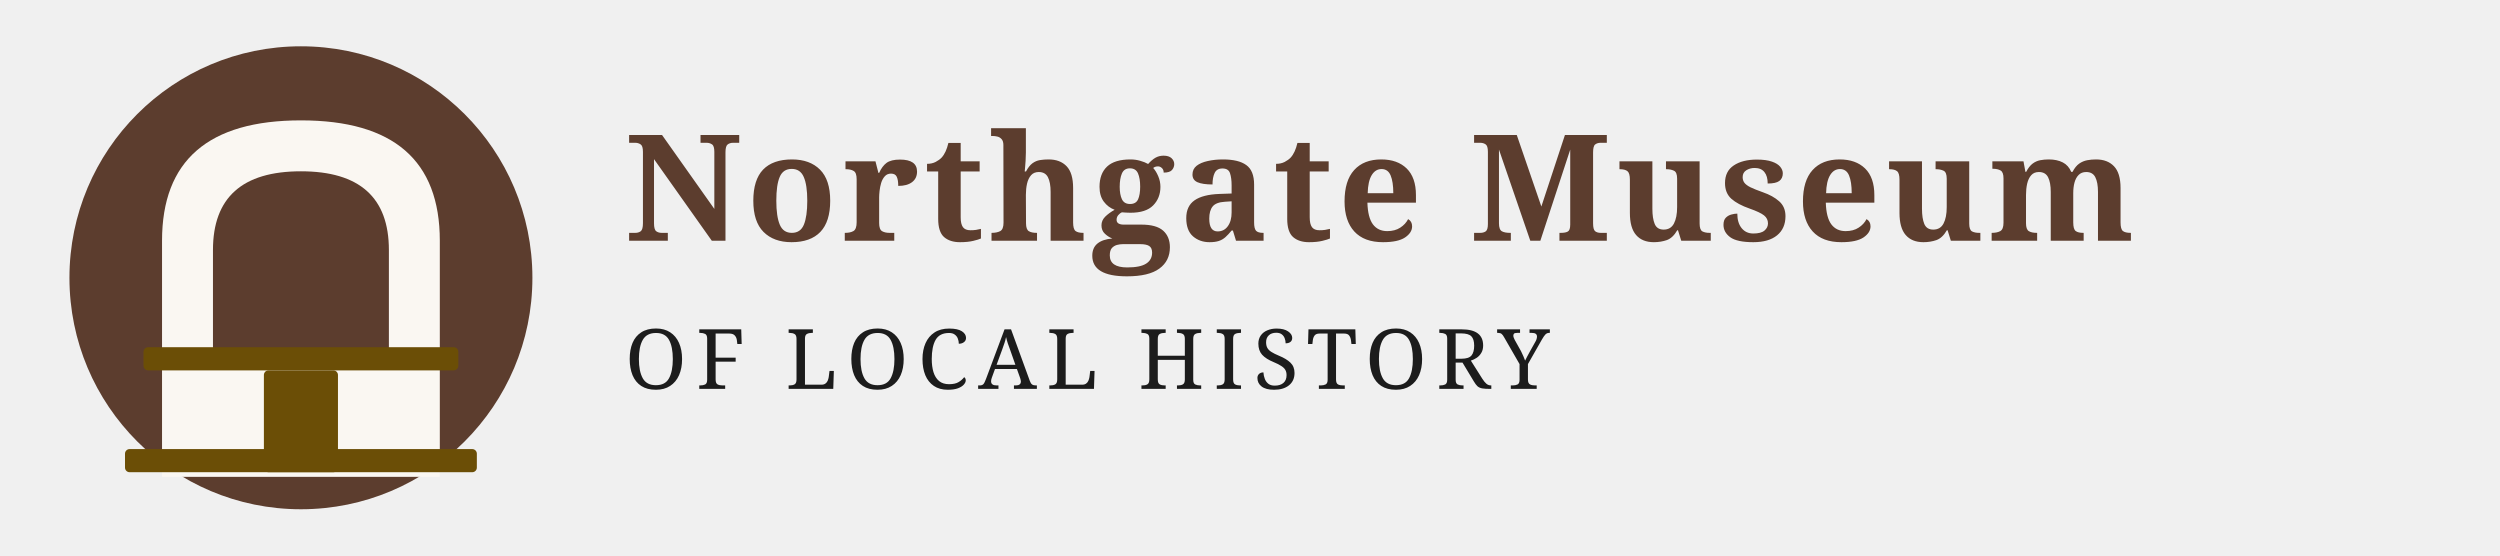
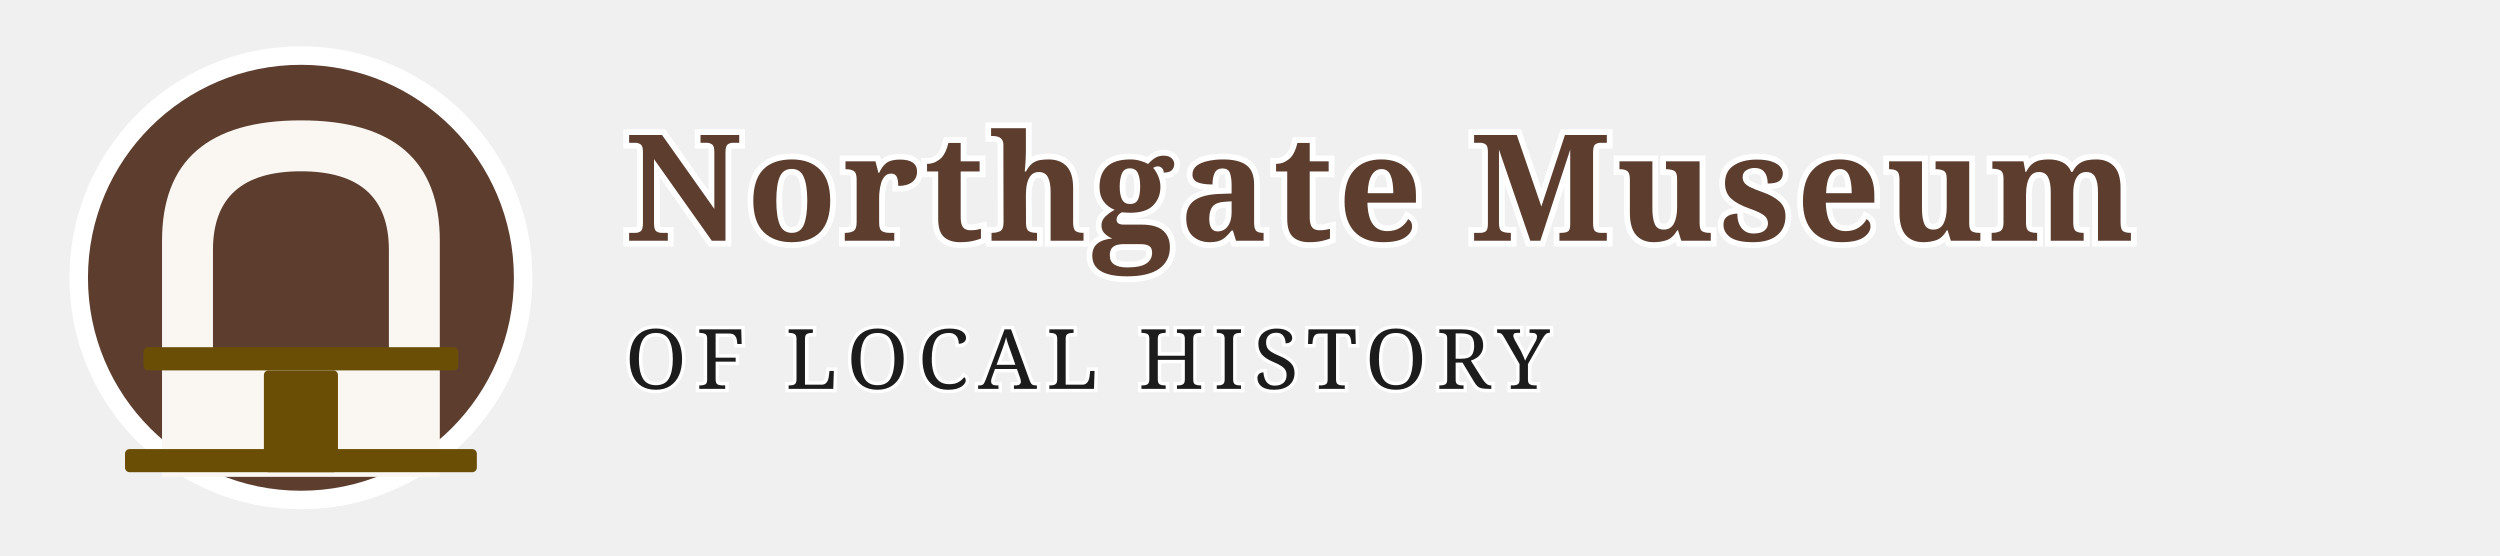
<svg xmlns="http://www.w3.org/2000/svg" width="540" height="120" viewBox="0 0 540 120" role="img">
  <g transform="translate(15, 10)">
-     <circle cx="50" cy="50" r="50" fill="#5C3D2E" />
+     <circle cx="50" cy="50" r="48" fill="#5C3D2E" stroke="#FFFFFF" stroke-width="4" />
    <rect x="20" y="68" width="60" height="25" fill="#FAF7F2" />
    <path d="M20 68 L20 42 Q20 16 50 16 Q80 16 80 42 L80 68 Z" fill="#FAF7F2" />
    <path d="M31 68 L31 44 Q31 27 50 27 Q69 27 69 44 L69 68 Z" fill="#5C3D2E" />
    <rect x="16" y="65" width="68" height="5" rx="1" fill="#6B4E06" />
    <rect x="12" y="87" width="76" height="5" rx="1" fill="#6B4E06" />
    <rect x="42" y="70" width="16" height="22" rx="1" fill="#6B4E06" />
  </g>
-   <text x="135" y="52" font-family="Playfair Display, Georgia, serif" font-size="32" font-weight="700" fill="#5C3D2E" letter-spacing="1">Northgate Museum</text>
-   <text x="135" y="84" font-family="Playfair Display, Georgia, serif" font-size="18" font-weight="400" fill="#1C1C1C" letter-spacing="2">OF LOCAL HISTORY</text>
+   <text x="135" y="52" font-family="Playfair Display, Georgia, serif" font-size="32" font-weight="700" fill="#5C3D2E" stroke="#FFFFFF" stroke-width="2.5" paint-order="stroke" letter-spacing="1">Northgate Museum</text>
+   <text x="135" y="84" font-family="Playfair Display, Georgia, serif" font-size="18" font-weight="400" fill="#1C1C1C" stroke="#FFFFFF" stroke-width="1.5" paint-order="stroke" letter-spacing="2">OF LOCAL HISTORY</text>
</svg>
